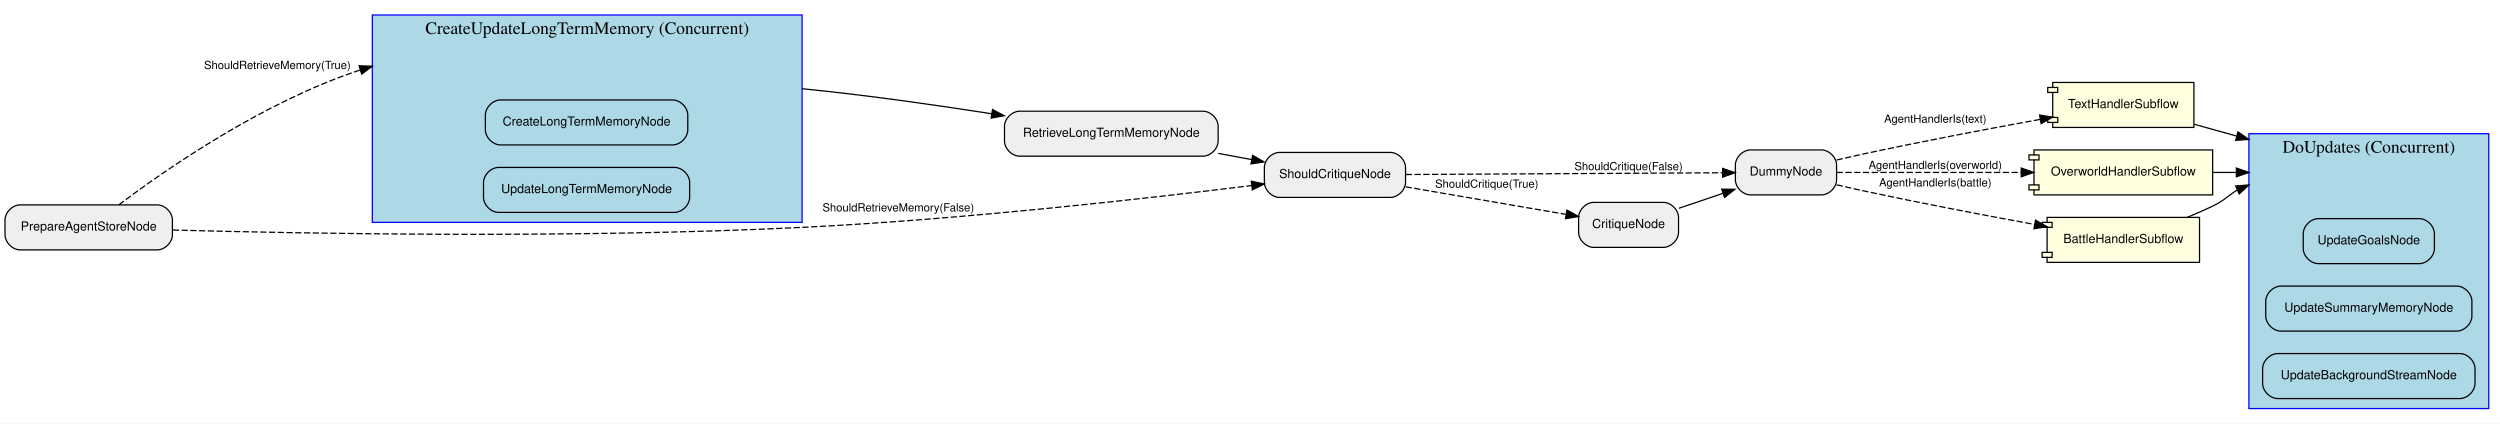
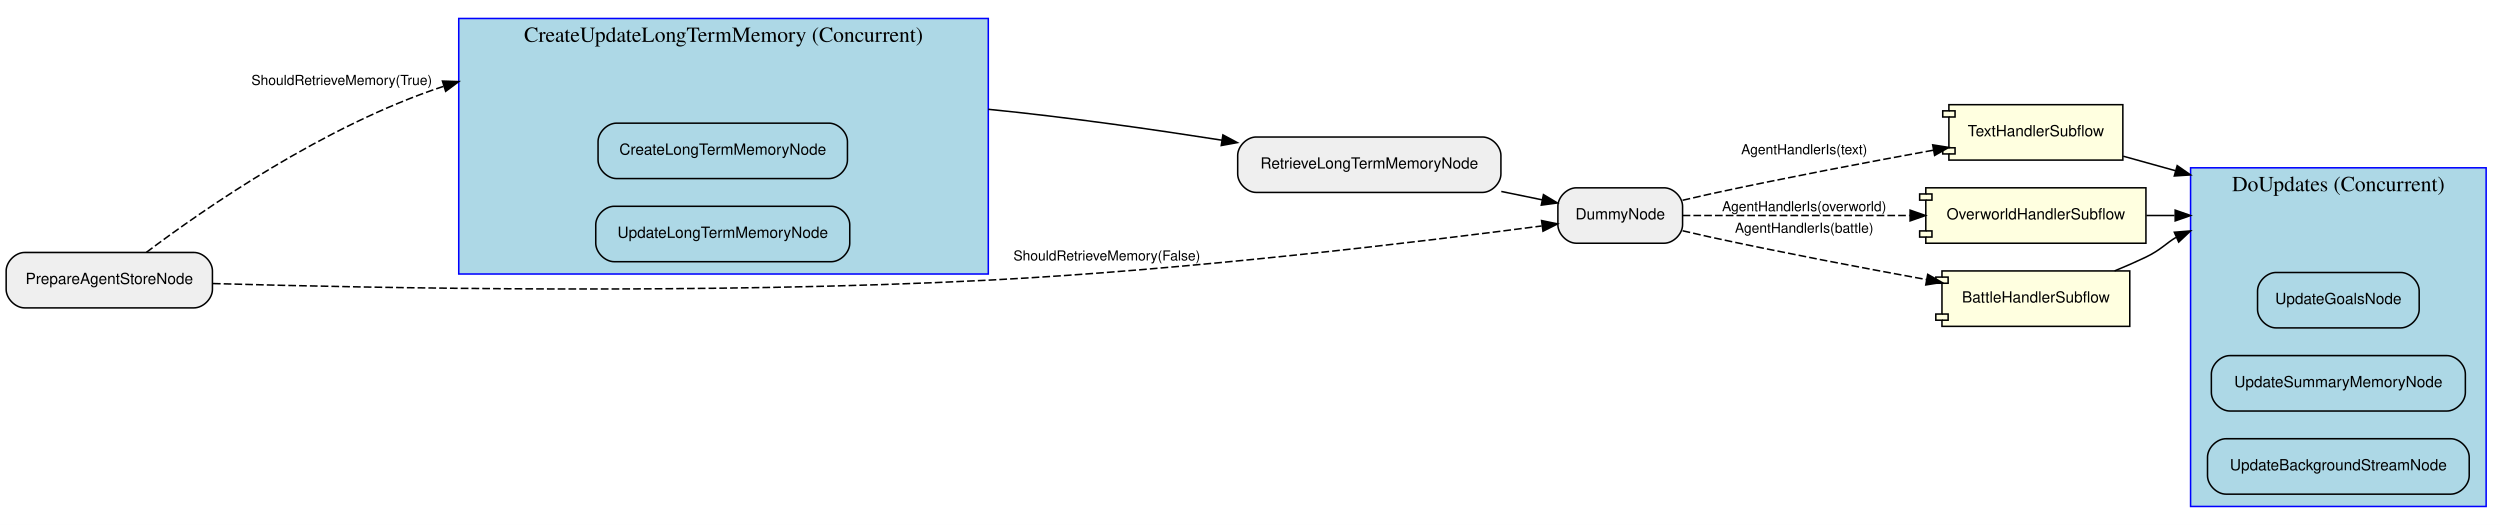
- <svg xmlns="http://www.w3.org/2000/svg" width="2001pt" height="339pt" viewBox="0.00 0.00 2001.00 339.00">
-   <g id="graph0" class="graph" transform="scale(1 1) rotate(0) translate(4 335)">
-     <polygon fill="white" stroke="transparent" points="-4,4 -4,-335 1997,-335 1997,4 -4,4" />
+ <svg xmlns="http://www.w3.org/2000/svg" width="1624pt" height="341pt" viewBox="0.00 0.00 1624.00 341.00">
+   <g id="graph0" class="graph" transform="scale(1 1) rotate(0) translate(4 337)">
+     <polygon fill="white" stroke="transparent" points="-4,4 -4,-337 1620,-337 1620,4 -4,4" />
    <g id="clust1" class="cluster">
-       <polygon fill="lightblue" stroke="blue" points="294,-157 294,-323 638,-323 638,-157 294,-157" />
-       <text text-anchor="middle" x="466" y="-307.8" font-family="Times,serif" font-size="14.00">CreateUpdateLongTermMemory (Concurrent)</text>
+       <polygon fill="lightblue" stroke="blue" points="294,-159 294,-325 638,-325 638,-159 294,-159" />
+       <text text-anchor="middle" x="466" y="-309.8" font-family="Times,serif" font-size="14.00">CreateUpdateLongTermMemory (Concurrent)</text>
    </g>
    <g id="clust2" class="cluster">
-       <polygon fill="lightblue" stroke="blue" points="1796,-8 1796,-228 1988,-228 1988,-8 1796,-8" />
-       <text text-anchor="middle" x="1892" y="-212.8" font-family="Times,serif" font-size="14.00">DoUpdates (Concurrent)</text>
+       <polygon fill="lightblue" stroke="blue" points="1419,-8 1419,-228 1611,-228 1611,-8 1419,-8" />
+       <text text-anchor="middle" x="1515" y="-212.8" font-family="Times,serif" font-size="14.00">DoUpdates (Concurrent)</text>
    </g>
    <g id="node13" class="node">
-       <path fill="#efefef" stroke="black" d="M959,-246C959,-246 812,-246 812,-246 806,-246 800,-240 800,-234 800,-234 800,-222 800,-222 800,-216 806,-210 812,-210 812,-210 959,-210 959,-210 965,-210 971,-216 971,-222 971,-222 971,-234 971,-234 971,-240 965,-246 959,-246" />
-       <text text-anchor="middle" x="885.5" y="-225.5" font-family="Helvetica,sans-Serif" font-size="10.00">RetrieveLongTermMemoryNode</text>
+       <path fill="#efefef" stroke="black" d="M959,-248C959,-248 812,-248 812,-248 806,-248 800,-242 800,-236 800,-236 800,-224 800,-224 800,-218 806,-212 812,-212 812,-212 959,-212 959,-212 965,-212 971,-218 971,-224 971,-224 971,-236 971,-236 971,-242 965,-248 959,-248" />
+       <text text-anchor="middle" x="885.5" y="-227.5" font-family="Helvetica,sans-Serif" font-size="10.00">RetrieveLongTermMemoryNode</text>
    </g>
    <g id="edge2" class="edge">
-       <path fill="none" stroke="black" d="M638,-264C688.32,-259.02 744.1,-251.08 789.84,-243.92" />
-       <polygon fill="black" stroke="black" points="790.41,-247.37 799.75,-242.36 789.32,-240.46 790.41,-247.37" />
+       <path fill="none" stroke="black" d="M638,-266C688.32,-261.02 744.1,-253.08 789.84,-245.92" />
+       <polygon fill="black" stroke="black" points="790.41,-249.37 799.75,-244.36 789.32,-242.46 790.41,-249.37" />
    </g>
    <g id="node3" class="node">
-       <path fill="lightblue" stroke="black" d="M534.5,-255C534.5,-255 396.5,-255 396.5,-255 390.5,-255 384.5,-249 384.5,-243 384.5,-243 384.5,-231 384.5,-231 384.5,-225 390.5,-219 396.5,-219 396.5,-219 534.5,-219 534.5,-219 540.5,-219 546.5,-225 546.5,-231 546.5,-231 546.5,-243 546.5,-243 546.5,-249 540.5,-255 534.5,-255" />
-       <text text-anchor="middle" x="465.5" y="-234.5" font-family="Helvetica,sans-Serif" font-size="10.00">CreateLongTermMemoryNode</text>
+       <path fill="lightblue" stroke="black" d="M534.5,-257C534.5,-257 396.5,-257 396.5,-257 390.5,-257 384.5,-251 384.5,-245 384.5,-245 384.5,-233 384.5,-233 384.5,-227 390.5,-221 396.5,-221 396.5,-221 534.5,-221 534.5,-221 540.5,-221 546.5,-227 546.5,-233 546.5,-233 546.5,-245 546.5,-245 546.5,-251 540.5,-257 534.5,-257" />
+       <text text-anchor="middle" x="465.5" y="-236.5" font-family="Helvetica,sans-Serif" font-size="10.00">CreateLongTermMemoryNode</text>
    </g>
    <g id="node4" class="node">
-       <path fill="lightblue" stroke="black" d="M536,-201C536,-201 395,-201 395,-201 389,-201 383,-195 383,-189 383,-189 383,-177 383,-177 383,-171 389,-165 395,-165 395,-165 536,-165 536,-165 542,-165 548,-171 548,-177 548,-177 548,-189 548,-189 548,-195 542,-201 536,-201" />
-       <text text-anchor="middle" x="465.5" y="-180.5" font-family="Helvetica,sans-Serif" font-size="10.00">UpdateLongTermMemoryNode</text>
+       <path fill="lightblue" stroke="black" d="M536,-203C536,-203 395,-203 395,-203 389,-203 383,-197 383,-191 383,-191 383,-179 383,-179 383,-173 389,-167 395,-167 395,-167 536,-167 536,-167 542,-167 548,-173 548,-179 548,-179 548,-191 548,-191 548,-197 542,-203 536,-203" />
+       <text text-anchor="middle" x="465.5" y="-182.5" font-family="Helvetica,sans-Serif" font-size="10.00">UpdateLongTermMemoryNode</text>
    </g>
    <g id="node7" class="node">
-       <path fill="lightblue" stroke="black" d="M1932.5,-160C1932.5,-160 1851.5,-160 1851.5,-160 1845.5,-160 1839.5,-154 1839.5,-148 1839.5,-148 1839.5,-136 1839.5,-136 1839.5,-130 1845.5,-124 1851.5,-124 1851.5,-124 1932.5,-124 1932.5,-124 1938.5,-124 1944.5,-130 1944.5,-136 1944.5,-136 1944.5,-148 1944.5,-148 1944.5,-154 1938.5,-160 1932.5,-160" />
-       <text text-anchor="middle" x="1892" y="-139.5" font-family="Helvetica,sans-Serif" font-size="10.00">UpdateGoalsNode</text>
+       <path fill="lightblue" stroke="black" d="M1555.5,-160C1555.5,-160 1474.5,-160 1474.5,-160 1468.5,-160 1462.5,-154 1462.5,-148 1462.5,-148 1462.5,-136 1462.5,-136 1462.5,-130 1468.5,-124 1474.5,-124 1474.5,-124 1555.5,-124 1555.5,-124 1561.5,-124 1567.5,-130 1567.5,-136 1567.5,-136 1567.5,-148 1567.5,-148 1567.5,-154 1561.5,-160 1555.5,-160" />
+       <text text-anchor="middle" x="1515" y="-139.5" font-family="Helvetica,sans-Serif" font-size="10.00">UpdateGoalsNode</text>
    </g>
    <g id="node8" class="node">
-       <path fill="lightblue" stroke="black" d="M1962.5,-106C1962.5,-106 1821.5,-106 1821.5,-106 1815.5,-106 1809.5,-100 1809.5,-94 1809.5,-94 1809.5,-82 1809.5,-82 1809.5,-76 1815.5,-70 1821.5,-70 1821.5,-70 1962.5,-70 1962.5,-70 1968.5,-70 1974.5,-76 1974.5,-82 1974.5,-82 1974.5,-94 1974.5,-94 1974.5,-100 1968.5,-106 1962.5,-106" />
-       <text text-anchor="middle" x="1892" y="-85.5" font-family="Helvetica,sans-Serif" font-size="10.00">UpdateSummaryMemoryNode</text>
+       <path fill="lightblue" stroke="black" d="M1585.5,-106C1585.5,-106 1444.5,-106 1444.5,-106 1438.5,-106 1432.5,-100 1432.5,-94 1432.5,-94 1432.5,-82 1432.5,-82 1432.5,-76 1438.5,-70 1444.5,-70 1444.5,-70 1585.5,-70 1585.5,-70 1591.5,-70 1597.5,-76 1597.5,-82 1597.5,-82 1597.5,-94 1597.5,-94 1597.5,-100 1591.5,-106 1585.5,-106" />
+       <text text-anchor="middle" x="1515" y="-85.5" font-family="Helvetica,sans-Serif" font-size="10.00">UpdateSummaryMemoryNode</text>
    </g>
    <g id="node9" class="node">
-       <path fill="lightblue" stroke="black" d="M1965,-52C1965,-52 1819,-52 1819,-52 1813,-52 1807,-46 1807,-40 1807,-40 1807,-28 1807,-28 1807,-22 1813,-16 1819,-16 1819,-16 1965,-16 1965,-16 1971,-16 1977,-22 1977,-28 1977,-28 1977,-40 1977,-40 1977,-46 1971,-52 1965,-52" />
-       <text text-anchor="middle" x="1892" y="-31.5" font-family="Helvetica,sans-Serif" font-size="10.00">UpdateBackgroundStreamNode</text>
+       <path fill="lightblue" stroke="black" d="M1588,-52C1588,-52 1442,-52 1442,-52 1436,-52 1430,-46 1430,-40 1430,-40 1430,-28 1430,-28 1430,-22 1436,-16 1442,-16 1442,-16 1588,-16 1588,-16 1594,-16 1600,-22 1600,-28 1600,-28 1600,-40 1600,-40 1600,-46 1594,-52 1588,-52" />
+       <text text-anchor="middle" x="1515" y="-31.5" font-family="Helvetica,sans-Serif" font-size="10.00">UpdateBackgroundStreamNode</text>
    </g>
    <g id="node10" class="node">
-       <polygon fill="lightyellow" stroke="black" points="1752,-269 1639,-269 1639,-265 1635,-265 1635,-261 1639,-261 1639,-241 1635,-241 1635,-237 1639,-237 1639,-233 1752,-233 1752,-269" />
-       <polyline fill="none" stroke="black" points="1639,-265 1643,-265 1643,-261 1639,-261 " />
-       <polyline fill="none" stroke="black" points="1639,-241 1643,-241 1643,-237 1639,-237 " />
-       <text text-anchor="middle" x="1695.5" y="-248.5" font-family="Helvetica,sans-Serif" font-size="10.00">TextHandlerSubflow</text>
+       <polygon fill="lightyellow" stroke="black" points="1375,-269 1262,-269 1262,-265 1258,-265 1258,-261 1262,-261 1262,-241 1258,-241 1258,-237 1262,-237 1262,-233 1375,-233 1375,-269" />
+       <polyline fill="none" stroke="black" points="1262,-265 1266,-265 1266,-261 1262,-261 " />
+       <polyline fill="none" stroke="black" points="1262,-241 1266,-241 1266,-237 1262,-237 " />
+       <text text-anchor="middle" x="1318.5" y="-248.5" font-family="Helvetica,sans-Serif" font-size="10.00">TextHandlerSubflow</text>
    </g>
-     <g id="edge11" class="edge">
-       <path fill="none" stroke="black" d="M1752.24,-235.53C1762.95,-232.55 1774.48,-229.35 1786.17,-226.1" />
-       <polygon fill="black" stroke="black" points="1787.31,-229.42 1796,-223.37 1785.43,-222.68 1787.31,-229.42" />
+     <g id="edge8" class="edge">
+       <path fill="none" stroke="black" d="M1375.24,-235.53C1385.95,-232.55 1397.48,-229.35 1409.17,-226.1" />
+       <polygon fill="black" stroke="black" points="1410.31,-229.42 1419,-223.37 1408.43,-222.68 1410.31,-229.42" />
    </g>
    <g id="node11" class="node">
-       <polygon fill="lightyellow" stroke="black" points="1767,-215 1624,-215 1624,-211 1620,-211 1620,-207 1624,-207 1624,-187 1620,-187 1620,-183 1624,-183 1624,-179 1767,-179 1767,-215" />
-       <polyline fill="none" stroke="black" points="1624,-211 1628,-211 1628,-207 1624,-207 " />
-       <polyline fill="none" stroke="black" points="1624,-187 1628,-187 1628,-183 1624,-183 " />
-       <text text-anchor="middle" x="1695.5" y="-194.5" font-family="Helvetica,sans-Serif" font-size="10.00">OverworldHandlerSubflow</text>
+       <polygon fill="lightyellow" stroke="black" points="1390,-215 1247,-215 1247,-211 1243,-211 1243,-207 1247,-207 1247,-187 1243,-187 1243,-183 1247,-183 1247,-179 1390,-179 1390,-215" />
+       <polyline fill="none" stroke="black" points="1247,-211 1251,-211 1251,-207 1247,-207 " />
+       <polyline fill="none" stroke="black" points="1247,-187 1251,-187 1251,-183 1247,-183 " />
+       <text text-anchor="middle" x="1318.5" y="-194.5" font-family="Helvetica,sans-Serif" font-size="10.00">OverworldHandlerSubflow</text>
    </g>
-     <g id="edge13" class="edge">
-       <path fill="none" stroke="black" d="M1767.27,-197C1773.26,-197 1779.4,-197 1785.58,-197" />
-       <polygon fill="black" stroke="black" points="1786,-200.5 1796,-197 1786,-193.5 1786,-200.5" />
+     <g id="edge10" class="edge">
+       <path fill="none" stroke="black" d="M1390.27,-197C1396.26,-197 1402.4,-197 1408.58,-197" />
+       <polygon fill="black" stroke="black" points="1409,-200.5 1419,-197 1409,-193.5 1409,-200.5" />
    </g>
    <g id="node12" class="node">
-       <polygon fill="lightyellow" stroke="black" points="1756.5,-161 1634.5,-161 1634.5,-157 1630.5,-157 1630.5,-153 1634.5,-153 1634.5,-133 1630.5,-133 1630.5,-129 1634.5,-129 1634.5,-125 1756.5,-125 1756.5,-161" />
-       <polyline fill="none" stroke="black" points="1634.5,-157 1638.5,-157 1638.5,-153 1634.5,-153 " />
-       <polyline fill="none" stroke="black" points="1634.5,-133 1638.5,-133 1638.5,-129 1634.5,-129 " />
-       <text text-anchor="middle" x="1695.5" y="-140.5" font-family="Helvetica,sans-Serif" font-size="10.00">BattleHandlerSubflow</text>
+       <polygon fill="lightyellow" stroke="black" points="1379.5,-161 1257.5,-161 1257.5,-157 1253.5,-157 1253.5,-153 1257.5,-153 1257.5,-133 1253.5,-133 1253.5,-129 1257.5,-129 1257.5,-125 1379.5,-125 1379.5,-161" />
+       <polyline fill="none" stroke="black" points="1257.5,-157 1261.5,-157 1261.5,-153 1257.5,-153 " />
+       <polyline fill="none" stroke="black" points="1257.5,-133 1261.5,-133 1261.5,-129 1257.5,-129 " />
+       <text text-anchor="middle" x="1318.5" y="-140.5" font-family="Helvetica,sans-Serif" font-size="10.00">BattleHandlerSubflow</text>
    </g>
-     <g id="edge12" class="edge">
-       <path fill="none" stroke="black" d="M1746.62,-161.02C1753.54,-163.85 1760.5,-166.88 1767,-170 1776.68,-174.65 1780.09,-178.99 1786.52,-182.79" />
-       <polygon fill="black" stroke="black" points="1785.44,-186.14 1796,-187 1788.28,-179.74 1785.44,-186.14" />
+     <g id="edge9" class="edge">
+       <path fill="none" stroke="black" d="M1369.62,-161.02C1376.54,-163.85 1383.5,-166.88 1390,-170 1399.68,-174.65 1403.09,-178.99 1409.52,-182.79" />
+       <polygon fill="black" stroke="black" points="1408.44,-186.14 1419,-187 1411.28,-179.74 1408.44,-186.14" />
    </g>
    <g id="node14" class="node">
-       <path fill="#efefef" stroke="black" d="M1109,-213C1109,-213 1020,-213 1020,-213 1014,-213 1008,-207 1008,-201 1008,-201 1008,-189 1008,-189 1008,-183 1014,-177 1020,-177 1020,-177 1109,-177 1109,-177 1115,-177 1121,-183 1121,-189 1121,-189 1121,-201 1121,-201 1121,-207 1115,-213 1109,-213" />
-       <text text-anchor="middle" x="1064.5" y="-192.5" font-family="Helvetica,sans-Serif" font-size="10.00">ShouldCritiqueNode</text>
+       <path fill="#efefef" stroke="black" d="M1077,-215C1077,-215 1020,-215 1020,-215 1014,-215 1008,-209 1008,-203 1008,-203 1008,-191 1008,-191 1008,-185 1014,-179 1020,-179 1020,-179 1077,-179 1077,-179 1083,-179 1089,-185 1089,-191 1089,-191 1089,-203 1089,-203 1089,-209 1083,-215 1077,-215" />
+       <text text-anchor="middle" x="1048.5" y="-194.5" font-family="Helvetica,sans-Serif" font-size="10.00">DummyNode</text>
    </g>
    <g id="edge4" class="edge">
-       <path fill="none" stroke="black" d="M971.11,-212.22C980.06,-210.56 989.05,-208.88 997.74,-207.26" />
-       <polygon fill="black" stroke="black" points="998.57,-210.67 1007.76,-205.39 997.29,-203.78 998.57,-210.67" />
+       <path fill="none" stroke="black" d="M971.24,-212.63C980.29,-210.78 989.27,-208.94 997.71,-207.2" />
+       <polygon fill="black" stroke="black" points="998.63,-210.59 1007.72,-205.15 997.22,-203.73 998.63,-210.59" />
+     </g>
+     <g id="edge7" class="edge">
+       <path fill="none" stroke="black" stroke-dasharray="5,2" d="M1089.03,-206.91C1095.04,-208.33 1101.18,-209.74 1107,-211 1155.36,-221.48 1210.31,-231.87 1251.93,-239.43" />
+       <polygon fill="black" stroke="black" points="1251.48,-242.91 1261.94,-241.24 1252.73,-236.02 1251.48,-242.91" />
+       <text text-anchor="middle" x="1168" y="-236.8" font-family="Helvetica,sans-Serif" font-size="9.00">AgentHandlerIs(text)</text>
+     </g>
+     <g id="edge5" class="edge">
+       <path fill="none" stroke="black" stroke-dasharray="5,2" d="M1089.04,-197C1127.72,-197 1187.75,-197 1236.57,-197" />
+       <polygon fill="black" stroke="black" points="1236.8,-200.5 1246.8,-197 1236.8,-193.5 1236.8,-200.5" />
+       <text text-anchor="middle" x="1168" y="-199.8" font-family="Helvetica,sans-Serif" font-size="9.00">AgentHandlerIs(overworld)</text>
+     </g>
+     <g id="edge6" class="edge">
+       <path fill="none" stroke="black" stroke-dasharray="5,2" d="M1089.03,-187.09C1095.04,-185.67 1101.18,-184.26 1107,-183 1153.69,-172.89 1206.5,-162.86 1247.55,-155.37" />
+       <polygon fill="black" stroke="black" points="1248.24,-158.8 1257.45,-153.57 1246.99,-151.91 1248.24,-158.8" />
+       <text text-anchor="middle" x="1168" y="-185.8" font-family="Helvetica,sans-Serif" font-size="9.00">AgentHandlerIs(battle)</text>
    </g>
    <g id="node15" class="node">
-       <path fill="#efefef" stroke="black" d="M1454,-215C1454,-215 1397,-215 1397,-215 1391,-215 1385,-209 1385,-203 1385,-203 1385,-191 1385,-191 1385,-185 1391,-179 1397,-179 1397,-179 1454,-179 1454,-179 1460,-179 1466,-185 1466,-191 1466,-191 1466,-203 1466,-203 1466,-209 1460,-215 1454,-215" />
-       <text text-anchor="middle" x="1425.5" y="-194.5" font-family="Helvetica,sans-Serif" font-size="10.00">DummyNode</text>
-     </g>
-     <g id="edge6" class="edge">
-       <path fill="none" stroke="black" stroke-dasharray="5,2" d="M1121.2,-195.31C1190.56,-195.7 1307.99,-196.35 1374.56,-196.72" />
-       <polygon fill="black" stroke="black" points="1374.77,-200.22 1384.79,-196.78 1374.81,-193.22 1374.77,-200.22" />
-       <text text-anchor="middle" x="1299.5" y="-198.8" font-family="Helvetica,sans-Serif" font-size="9.00">ShouldCritique(False)</text>
-     </g>
-     <g id="node17" class="node">
-       <path fill="#efefef" stroke="black" d="M1327.5,-173C1327.5,-173 1271.5,-173 1271.5,-173 1265.5,-173 1259.5,-167 1259.5,-161 1259.5,-161 1259.5,-149 1259.5,-149 1259.5,-143 1265.5,-137 1271.5,-137 1271.5,-137 1327.5,-137 1327.5,-137 1333.5,-137 1339.5,-143 1339.5,-149 1339.5,-149 1339.5,-161 1339.5,-161 1339.5,-167 1333.5,-173 1327.5,-173" />
-       <text text-anchor="middle" x="1299.5" y="-152.5" font-family="Helvetica,sans-Serif" font-size="10.00">CritiqueNode</text>
-     </g>
-     <g id="edge5" class="edge">
-       <path fill="none" stroke="black" stroke-dasharray="5,2" d="M1121.01,-185.47C1160.02,-178.77 1211.72,-169.9 1249.25,-163.45" />
-       <polygon fill="black" stroke="black" points="1250.18,-166.85 1259.44,-161.71 1249,-159.95 1250.18,-166.85" />
-       <text text-anchor="middle" x="1186" y="-184.8" font-family="Helvetica,sans-Serif" font-size="9.00">ShouldCritique(True)</text>
-     </g>
-     <g id="edge10" class="edge">
-       <path fill="none" stroke="black" stroke-dasharray="5,2" d="M1466.03,-206.91C1472.04,-208.33 1478.18,-209.74 1484,-211 1532.36,-221.48 1587.31,-231.87 1628.93,-239.43" />
-       <polygon fill="black" stroke="black" points="1628.48,-242.91 1638.94,-241.24 1629.73,-236.02 1628.48,-242.91" />
-       <text text-anchor="middle" x="1545" y="-236.8" font-family="Helvetica,sans-Serif" font-size="9.00">AgentHandlerIs(text)</text>
-     </g>
-     <g id="edge8" class="edge">
-       <path fill="none" stroke="black" stroke-dasharray="5,2" d="M1466.04,-197C1504.72,-197 1564.75,-197 1613.57,-197" />
-       <polygon fill="black" stroke="black" points="1613.8,-200.5 1623.8,-197 1613.8,-193.5 1613.8,-200.5" />
-       <text text-anchor="middle" x="1545" y="-199.8" font-family="Helvetica,sans-Serif" font-size="9.00">AgentHandlerIs(overworld)</text>
-     </g>
-     <g id="edge9" class="edge">
-       <path fill="none" stroke="black" stroke-dasharray="5,2" d="M1466.03,-187.09C1472.04,-185.67 1478.18,-184.26 1484,-183 1530.69,-172.89 1583.5,-162.86 1624.55,-155.37" />
-       <polygon fill="black" stroke="black" points="1625.24,-158.8 1634.45,-153.57 1623.99,-151.91 1625.24,-158.8" />
-       <text text-anchor="middle" x="1545" y="-185.8" font-family="Helvetica,sans-Serif" font-size="9.00">AgentHandlerIs(battle)</text>
-     </g>
-     <g id="node16" class="node">
-       <path fill="#efefef" stroke="black" d="M122,-171C122,-171 12,-171 12,-171 6,-171 0,-165 0,-159 0,-159 0,-147 0,-147 0,-141 6,-135 12,-135 12,-135 122,-135 122,-135 128,-135 134,-141 134,-147 134,-147 134,-159 134,-159 134,-165 128,-171 122,-171" />
-       <text text-anchor="middle" x="67" y="-150.5" font-family="Helvetica,sans-Serif" font-size="10.00">PrepareAgentStoreNode</text>
+       <path fill="#efefef" stroke="black" d="M122,-173C122,-173 12,-173 12,-173 6,-173 0,-167 0,-161 0,-161 0,-149 0,-149 0,-143 6,-137 12,-137 12,-137 122,-137 122,-137 128,-137 134,-143 134,-149 134,-149 134,-161 134,-161 134,-167 128,-173 122,-173" />
+       <text text-anchor="middle" x="67" y="-152.5" font-family="Helvetica,sans-Serif" font-size="10.00">PrepareAgentStoreNode</text>
    </g>
    <g id="edge1" class="edge">
-       <path fill="none" stroke="black" stroke-dasharray="5,2" d="M91.07,-171.06C128.59,-199.31 206.49,-253.35 284.05,-278.88" />
-       <polygon fill="black" stroke="black" points="283.41,-282.35 294,-282 285.5,-275.67 283.41,-282.35" />
-       <text text-anchor="middle" x="218" y="-279.8" font-family="Helvetica,sans-Serif" font-size="9.00">ShouldRetrieveMemory(True)</text>
+       <path fill="none" stroke="black" stroke-dasharray="5,2" d="M91.07,-173.06C128.59,-201.31 206.49,-255.35 284.05,-280.88" />
+       <polygon fill="black" stroke="black" points="283.41,-284.35 294,-284 285.5,-277.67 283.41,-284.35" />
+       <text text-anchor="middle" x="218" y="-281.8" font-family="Helvetica,sans-Serif" font-size="9.00">ShouldRetrieveMemory(True)</text>
    </g>
    <g id="edge3" class="edge">
-       <path fill="none" stroke="black" stroke-dasharray="5,2" d="M134.31,-150.89C240.66,-147.97 455.89,-144.03 638,-153 765.75,-159.29 914.3,-176.14 997.77,-186.49" />
-       <polygon fill="black" stroke="black" points="997.52,-189.98 1007.87,-187.75 998.38,-183.03 997.52,-189.98" />
-       <text text-anchor="middle" x="715" y="-165.8" font-family="Helvetica,sans-Serif" font-size="9.00">ShouldRetrieveMemory(False)</text>
-     </g>
-     <g id="edge7" class="edge">
-       <path fill="none" stroke="black" d="M1339.73,-168.29C1350.93,-172.08 1363.28,-176.26 1375,-180.24" />
-       <polygon fill="black" stroke="black" points="1374.07,-183.62 1384.67,-183.51 1376.32,-176.99 1374.07,-183.62" />
+       <path fill="none" stroke="black" stroke-dasharray="5,2" d="M134.32,-152.81C240.66,-149.78 455.91,-145.69 638,-155 768.03,-161.65 920.38,-180.11 997.42,-190.2" />
+       <polygon fill="black" stroke="black" points="997.41,-193.73 1007.79,-191.56 998.33,-186.79 997.41,-193.73" />
+       <text text-anchor="middle" x="715" y="-167.8" font-family="Helvetica,sans-Serif" font-size="9.00">ShouldRetrieveMemory(False)</text>
    </g>
  </g>
</svg>
